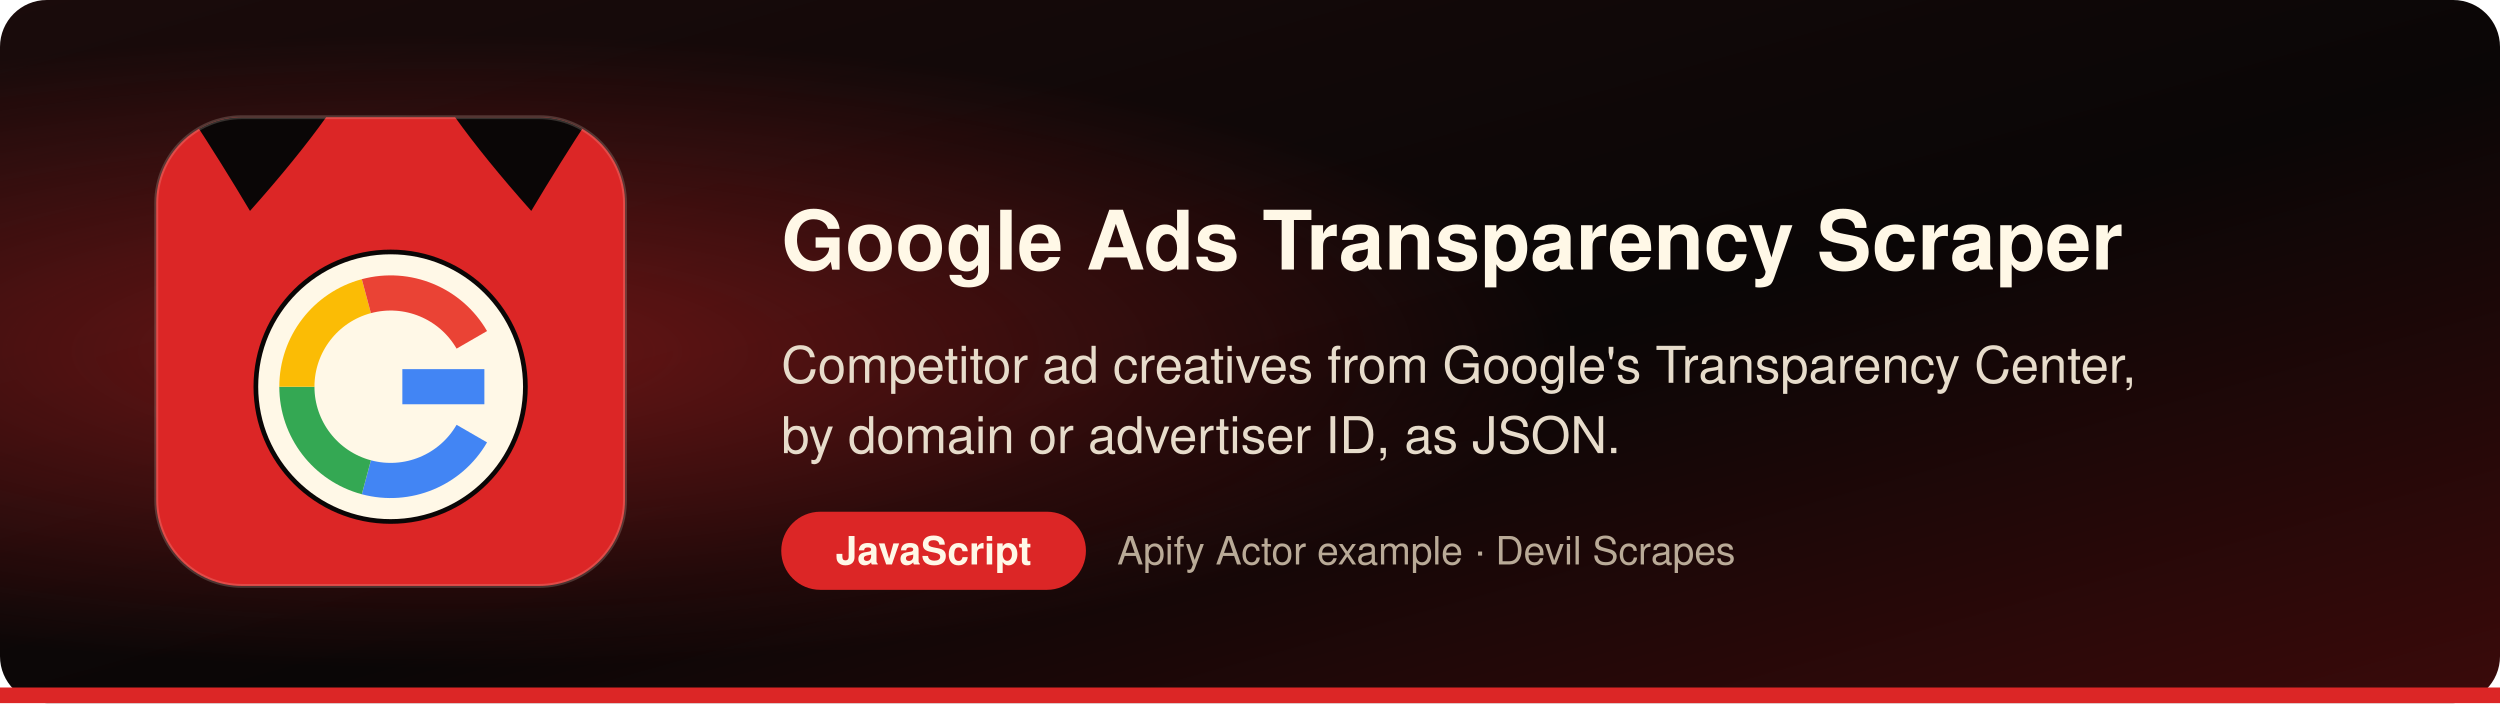
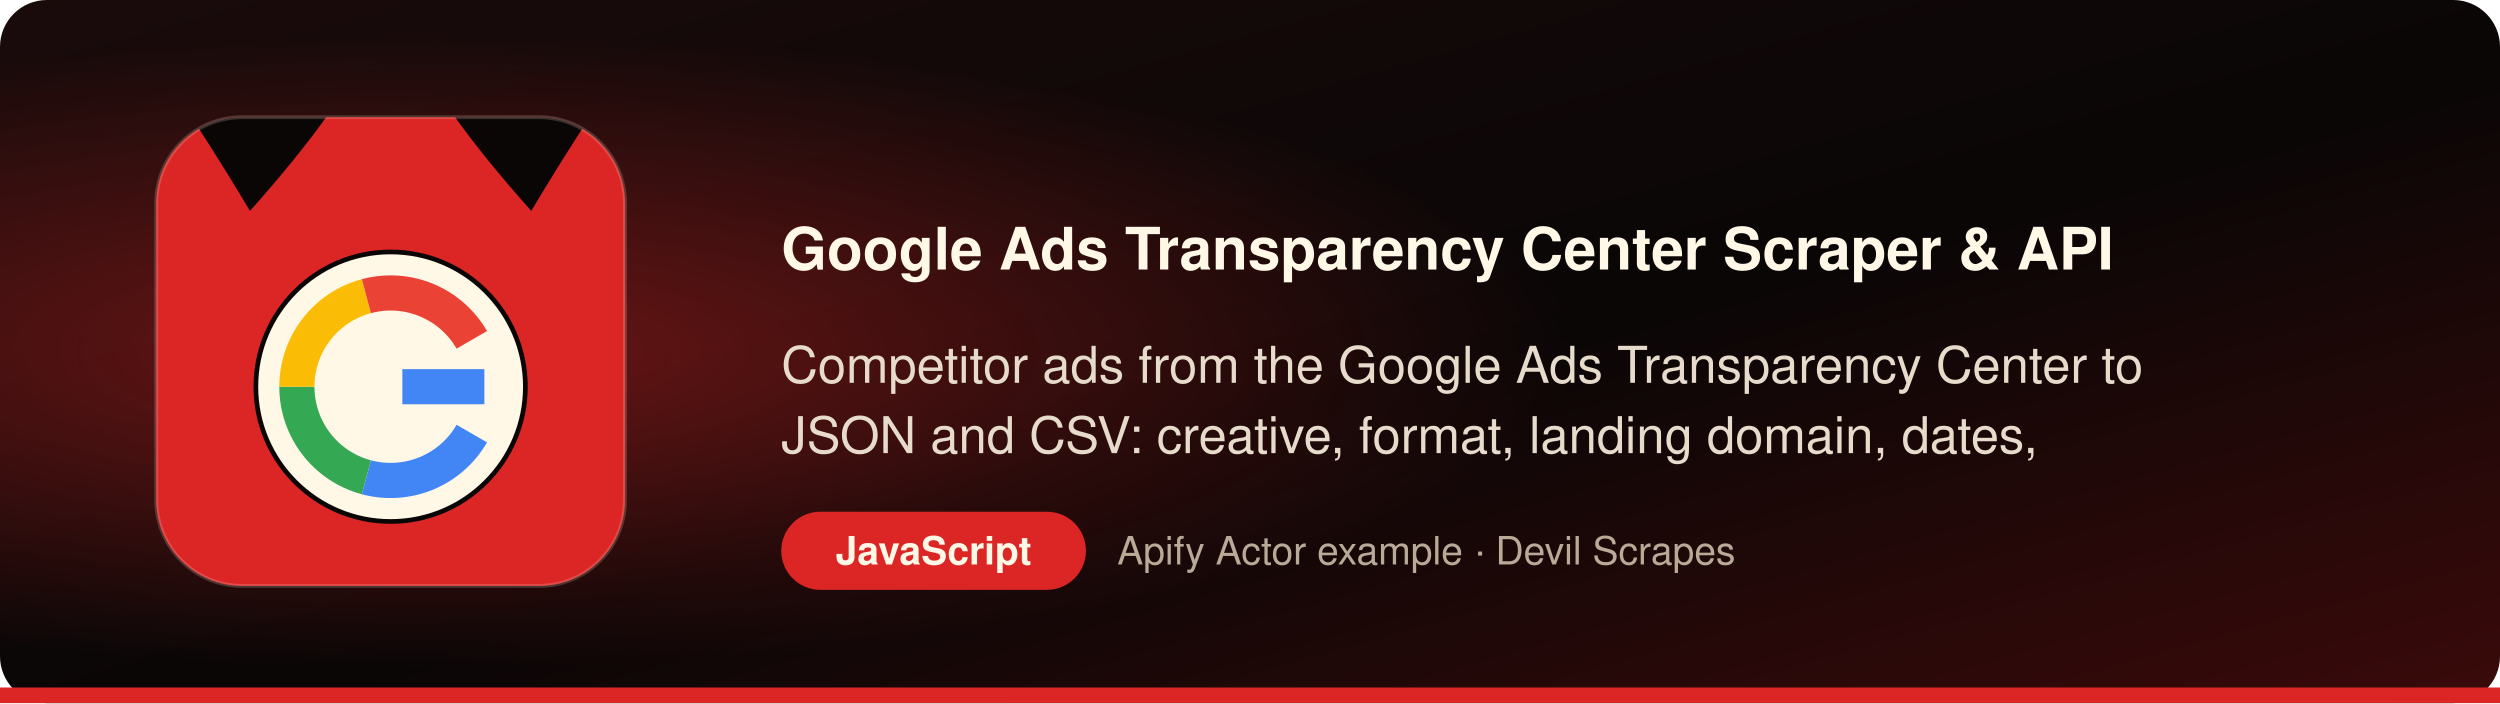
<svg xmlns="http://www.w3.org/2000/svg" viewBox="0 0 1280 360" width="1280" height="360" role="img">
  <defs>
    <linearGradient id="bg" x1="0" y1="0" x2="1" y2="1">
      <stop offset="0" stop-color="#1A0B0B" />
      <stop offset="0.55" stop-color="#0A0606" />
      <stop offset="1" stop-color="#3B0A0A" />
    </linearGradient>
    <radialGradient id="glow" cx="0.18" cy="0.5" r="0.45">
      <stop offset="0" stop-color="#DC2626" stop-opacity="0.45" />
      <stop offset="1" stop-color="#DC2626" stop-opacity="0" />
    </radialGradient>
    <clipPath id="tile">
      <rect x="80" y="60" width="240" height="240" rx="44" />
    </clipPath>
  </defs>
  <rect width="1280" height="360" rx="24" fill="url(#bg)" />
  <rect width="1280" height="360" rx="24" fill="url(#glow)" />
  <rect x="0" y="352" width="1280" height="8" fill="#DC2626" />
  <g clip-path="url(#tile)">
    <svg x="80" y="60" width="240" height="240" viewBox="0 0 400 400">
      <rect width="400" height="400" fill="#DC2626" />
      <path d="M 30 0 L 145 0 Q 120 35 80 80 Q 55 38 30 0 Z" fill="#0A0606" />
      <path d="M 255 0 L 370 0 Q 345 38 320 80 Q 280 35 255 0 Z" fill="#0A0606" />
      <circle cx="200" cy="230" r="115" fill="#FFF8E7" stroke="#0A0606" stroke-width="4" />
      <g transform="translate(200, 230)">
        <path d="M 69.28 40 A 80 80 0 0 1 -20.71 77.27" stroke="#4285F4" stroke-width="30" fill="none" stroke-linecap="butt" />
        <path d="M -20.71 77.27 A 80 80 0 0 1 -80 0" stroke="#34A853" stroke-width="30" fill="none" stroke-linecap="butt" />
        <path d="M -80 0 A 80 80 0 0 1 -20.71 -77.27" stroke="#FBBC05" stroke-width="30" fill="none" stroke-linecap="butt" />
        <path d="M -20.71 -77.27 A 80 80 0 0 1 69.28 -40" stroke="#EA4335" stroke-width="30" fill="none" stroke-linecap="butt" />
        <rect x="10" y="-15" width="70" height="30" fill="#4285F4" />
      </g>
    </svg>
  </g>
  <rect x="80" y="60" width="240" height="240" rx="44" fill="none" stroke="#FFF8E7" stroke-opacity="0.18" stroke-width="2" />
-   <text x="400" y="138" font-family="'Segoe UI', 'Helvetica Neue', Helvetica, Arial, sans-serif" font-size="42" font-weight="800" fill="#FFF8E7">Google Ads Transparency Scraper</text>
-   <text x="400" y="196" font-family="'Segoe UI', 'Helvetica Neue', Helvetica, Arial, sans-serif" font-size="26" fill="#E7DCCB">Competitor ad creatives from Google's Transparency Center,</text>
-   <text x="400" y="232" font-family="'Segoe UI', 'Helvetica Neue', Helvetica, Arial, sans-serif" font-size="26" fill="#E7DCCB">by domain or advertiser ID, as JSON.</text>
+   <text x="400" y="138" font-family="'Segoe UI', 'Helvetica Neue', Helvetica, Arial, sans-serif" font-size="30" font-weight="800" fill="#FFF8E7">Google Ads Transparency Center Scraper &amp; API</text>
+   <text x="400" y="196" font-family="'Segoe UI', 'Helvetica Neue', Helvetica, Arial, sans-serif" font-size="26" fill="#E7DCCB">Competitor ads from the Google Ads Transparency Center to</text>
+   <text x="400" y="232" font-family="'Segoe UI', 'Helvetica Neue', Helvetica, Arial, sans-serif" font-size="26" fill="#E7DCCB">JSON and CSV: creative, format, landing domain, dates,</text>
  <rect x="400" y="262" width="156" height="40" rx="20" fill="#DC2626" />
  <text x="478.0" y="289" font-family="'Segoe UI', 'Helvetica Neue', Helvetica, Arial, sans-serif" font-size="20" font-weight="700" fill="#FFF8E7" text-anchor="middle">JavaScript</text>
  <text x="572" y="289" font-family="'Segoe UI', 'Helvetica Neue', Helvetica, Arial, sans-serif" font-size="20" fill="#B9AA97">Apify Actor example · Devil Scrapes</text>
</svg>
